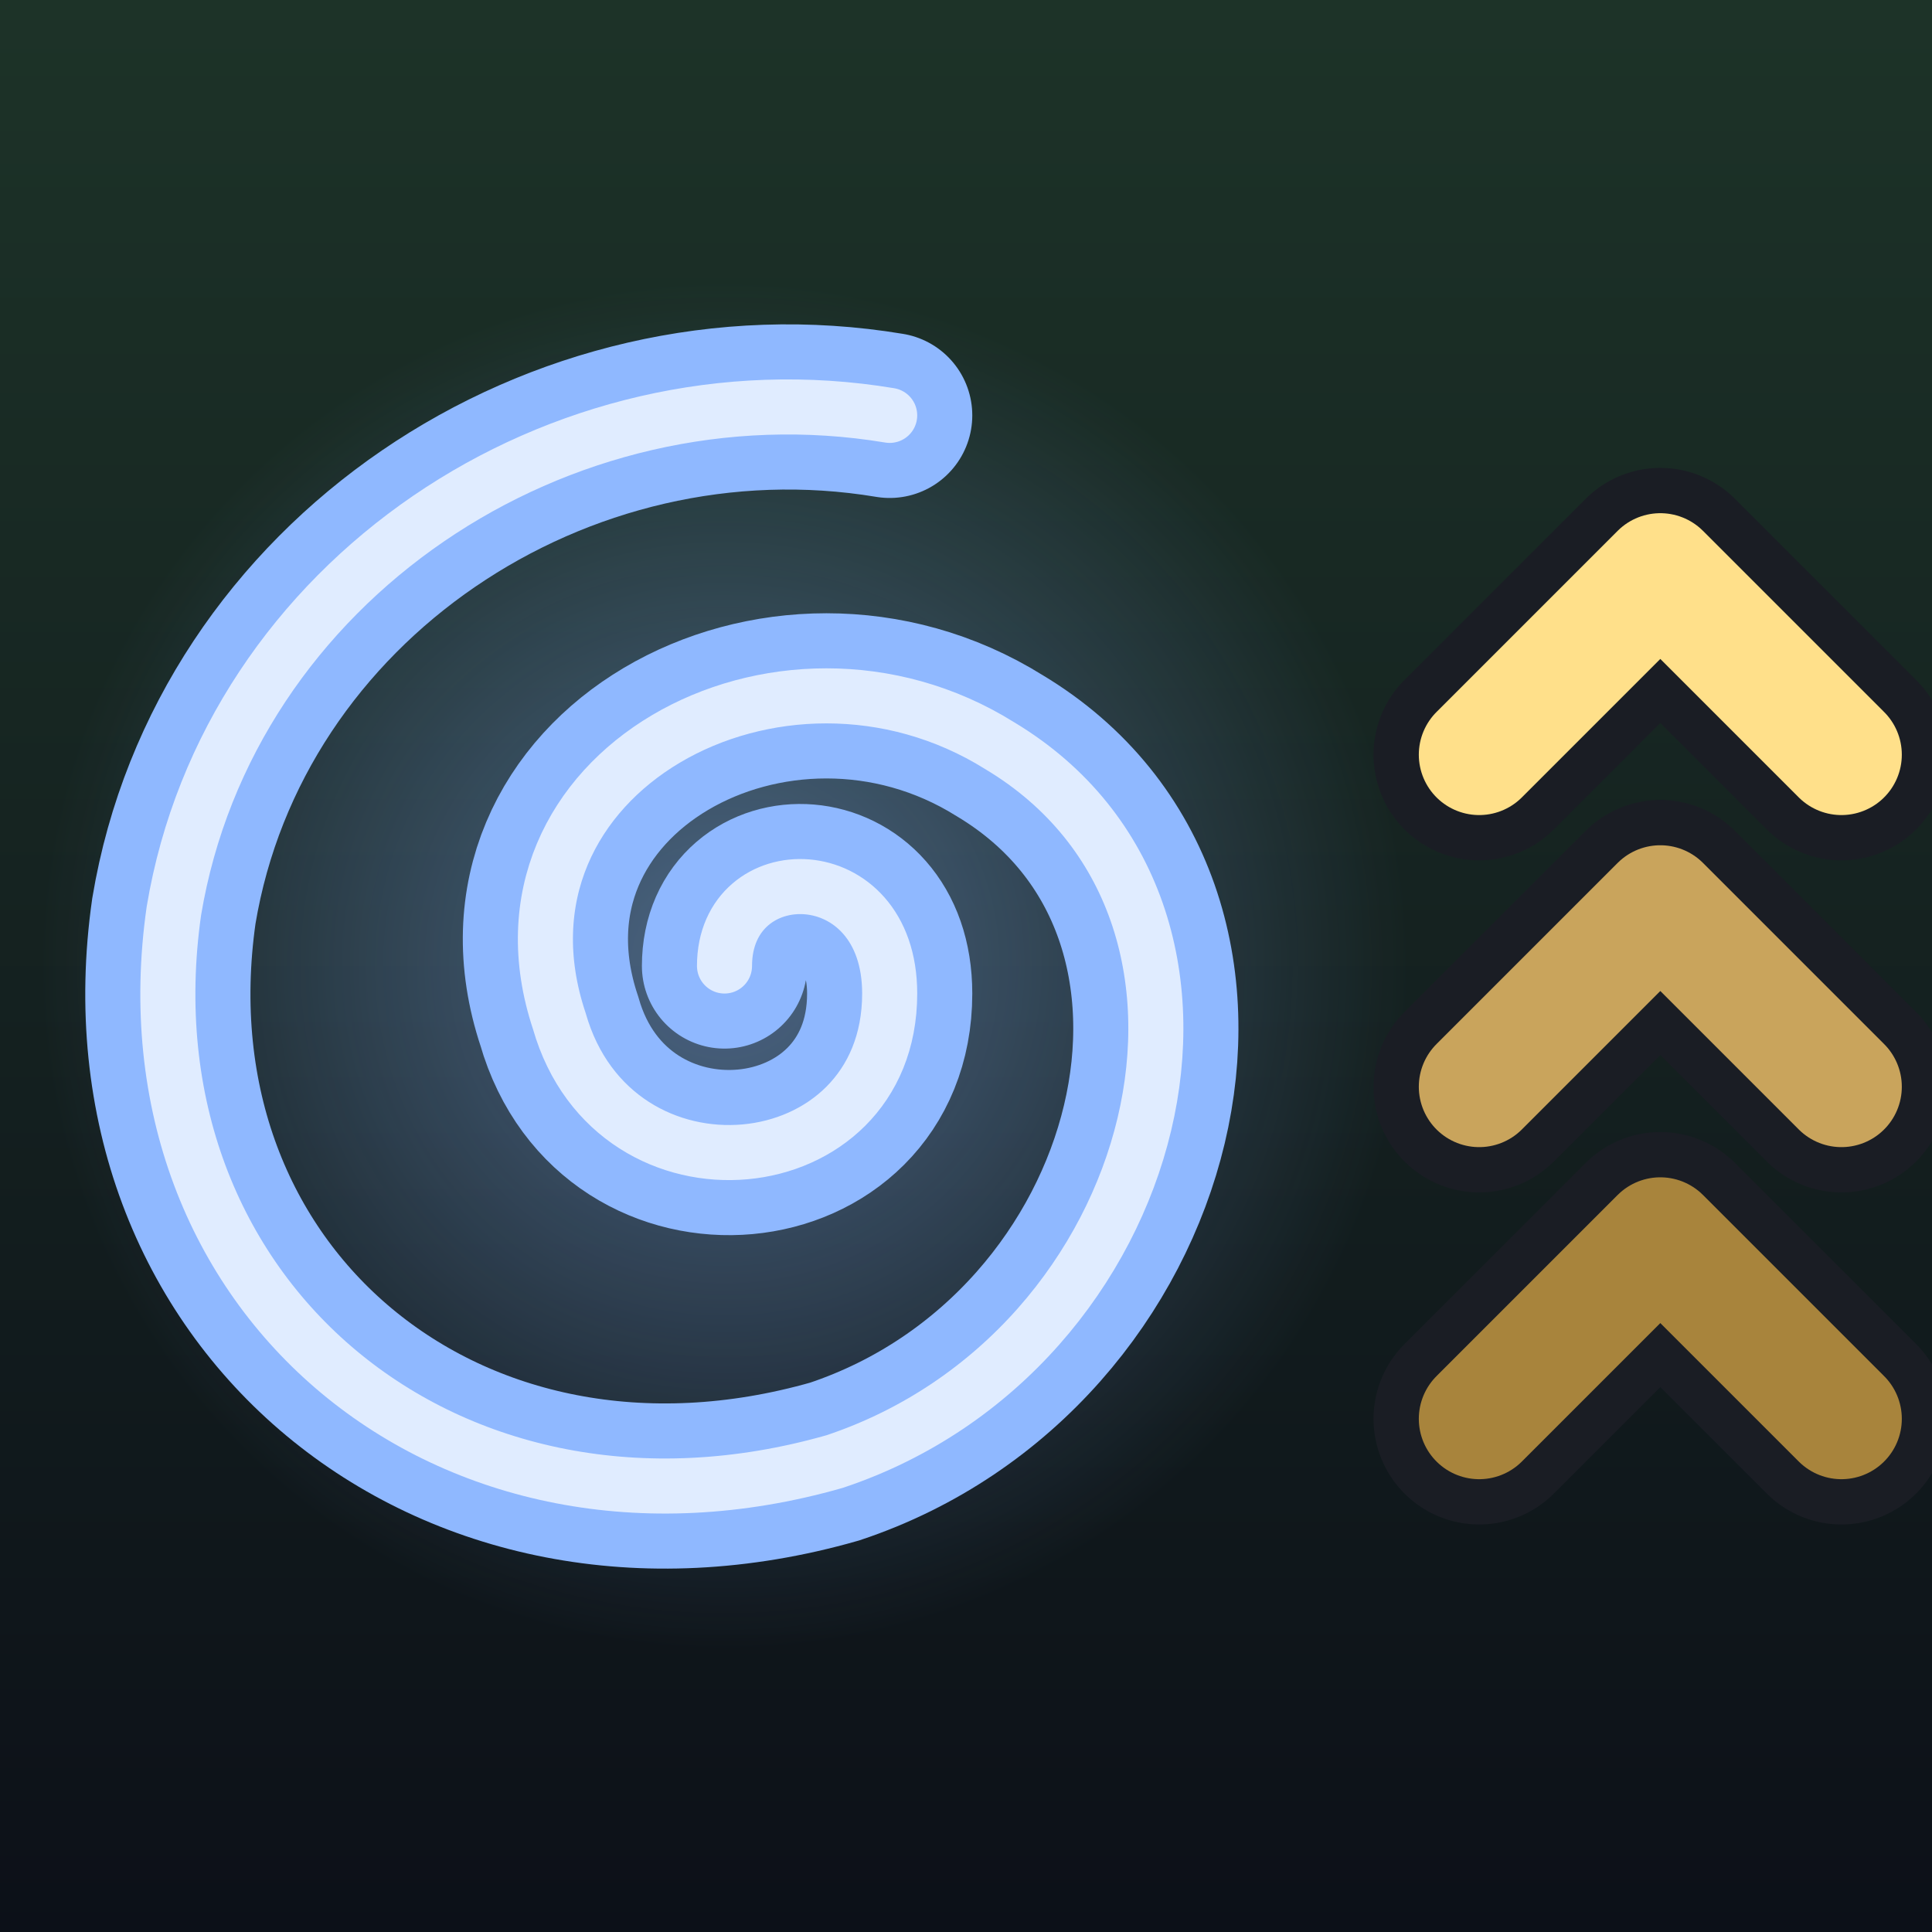
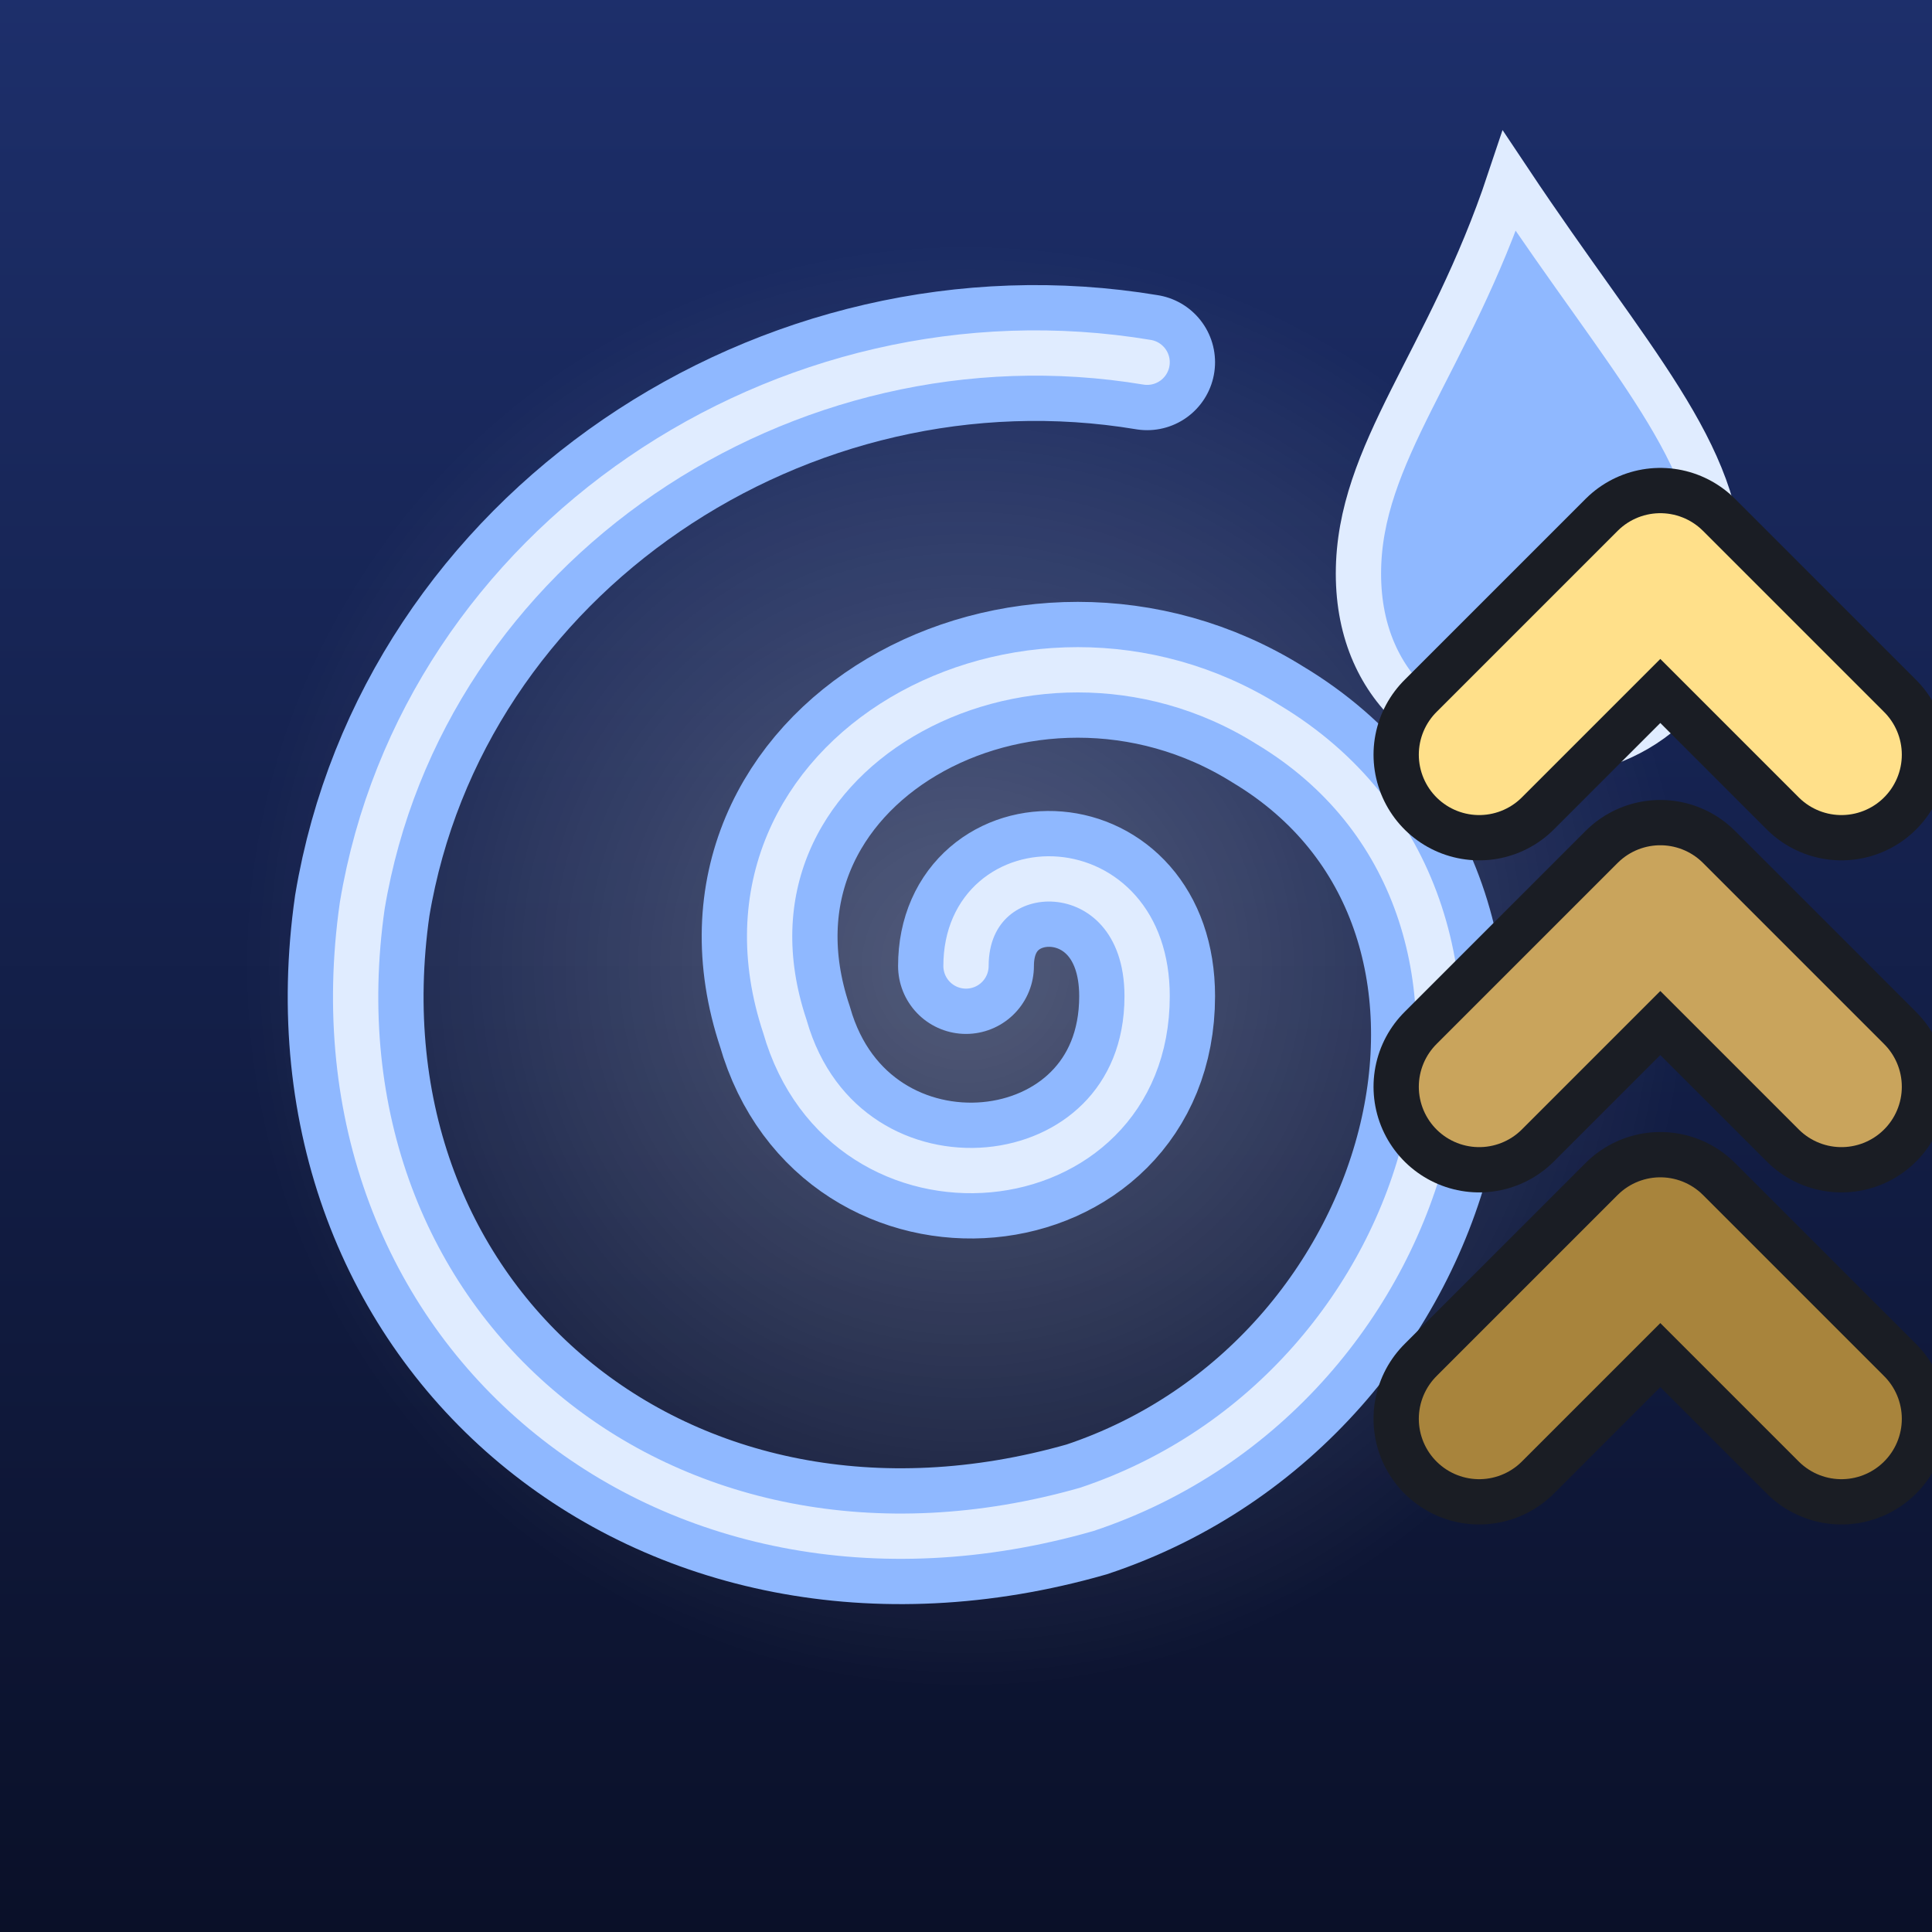
<svg xmlns="http://www.w3.org/2000/svg" width="128" height="128" viewBox="0 0 64 64">
  <defs>
    <linearGradient id="bg" x1="0" y1="0" x2="0" y2="1">
-       <stop offset="0" stop-color="#1d3328" />
-       <stop offset="1" stop-color="#0c1018" />
+       <stop offset="0" stop-color="#1d2f6b" />
+       <stop offset="1" stop-color="#0a1028" />
    </linearGradient>
    <radialGradient id="glow">
-       <stop offset="0" stop-color="#8fb8ff" stop-opacity="0.45" />
-       <stop offset="1" stop-color="#8fb8ff" stop-opacity="0" />
+       <stop offset="0" stop-color="#ffffff" stop-opacity="0.9" />
+       <stop offset="1" stop-color="#ffffff" stop-opacity="0" />
    </radialGradient>
  </defs>
  <rect width="64" height="64" fill="url(#bg)" />
-   <g transform="translate(24 32) scale(1.2) translate(-32 -32)">
-     <circle cx="32" cy="32" r="19" fill="url(#glow)" />
-     <g transform="translate(32 32) scale(0.76) translate(-32 -32)" fill="none" stroke-linecap="round">
-       <path d="M 32 32 C 32 28 38 28 38 33 C 38 40 28 41 26 34 C 23 25 34 19 42 24 C 52 30 48 46 36 50 C 22 54 10 44 12 30 C 14 18 26 10 38 12" stroke="#8fb8ff" stroke-width="6" />
-       <path d="M 32 32 C 32 28 38 28 38 33 C 38 40 28 41 26 34 C 23 25 34 19 42 24 C 52 30 48 46 36 50 C 22 54 10 44 12 30 C 14 18 26 10 38 12" stroke="#e0ecff" stroke-width="2" />
-     </g>
-   </g>
+   <circle cx="32" cy="32" r="24" fill="url(#glow)" opacity="0.3" />
+   <path d="M 32 32 C 32 28 38 28 38 33 C 38 40 28 41 26 34 C 23 25 34 19 42 24 C 52 30 48 46 36 50 C 22 54 10 44 12 30 C 14 18 26 10 38 12" fill="none" stroke="#8fb8ff" stroke-width="4.5" stroke-linecap="round" />
+   <path d="M 32 32 C 32 28 38 28 38 33 C 38 40 28 41 26 34 C 23 25 34 19 42 24 C 52 30 48 46 36 50 C 22 54 10 44 12 30 C 14 18 26 10 38 12" fill="none" stroke="#e0ecff" stroke-width="1.5" stroke-linecap="round" />
+   <path d="M 50 6 C 54 12 57 15 57 19 C 57 23 54 25 51 25 C 48 25 45 23 45 19 C 45 15 48 12 50 6 Z" fill="#8fb8ff" stroke="#e0ecff" stroke-width="1.5" />
  <g fill="none" stroke-linecap="round" stroke-linejoin="round">
    <path d="M 49 47 L 55 41 L 61 47 M 49 36 L 55 30 L 61 36 M 49 25 L 55 19 L 61 25" stroke="#1a1d24" stroke-width="7" />
    <path d="M 49 47 L 55 41 L 61 47" stroke="#a8843c" stroke-width="4" />
    <path d="M 49 36 L 55 30 L 61 36" stroke="#c9a45c" stroke-width="4" />
    <path d="M 49 25 L 55 19 L 61 25" stroke="#ffe08a" stroke-width="4" />
  </g>
</svg>
